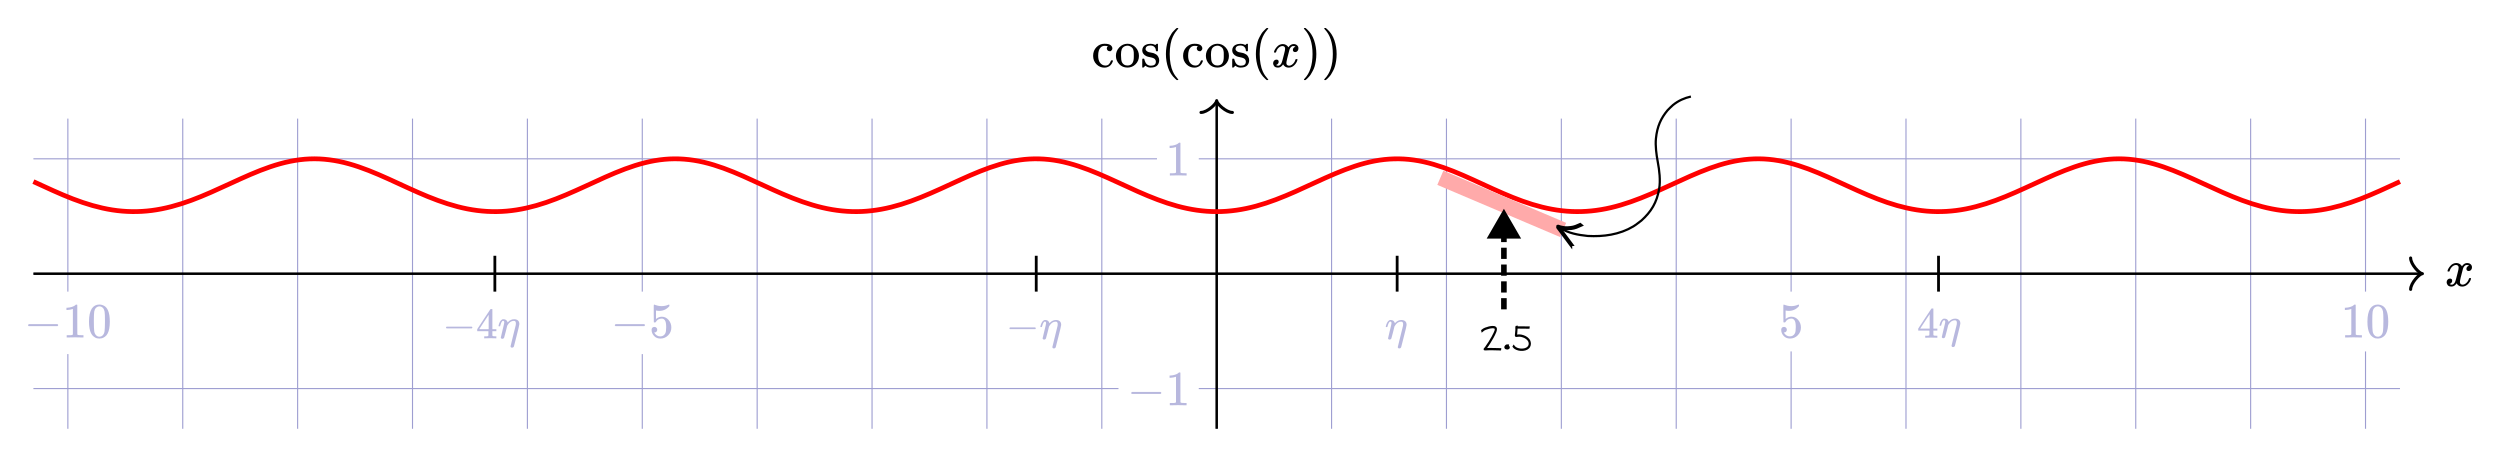
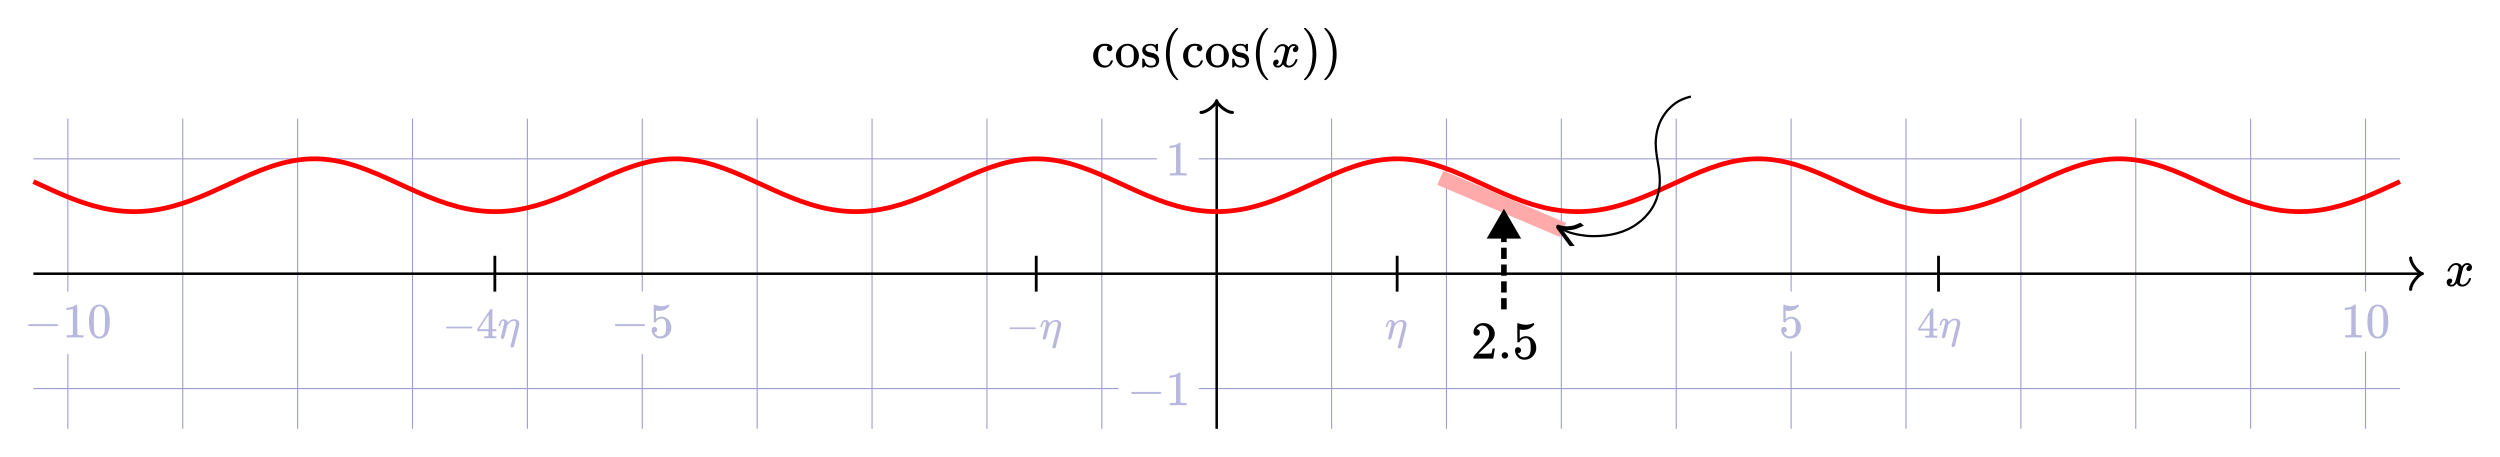
- <svg xmlns="http://www.w3.org/2000/svg" xmlns:xlink="http://www.w3.org/1999/xlink" id="svg64" width="892.213" height="163.027" preserveAspectRatio="none" version="1.1" viewBox="-11.919 -42.327 892.213 163.027">
+ <svg xmlns="http://www.w3.org/2000/svg" xmlns:xlink="http://www.w3.org/1999/xlink" id="svg64" width="892.213" height="163.027" preserveAspectRatio="none" viewBox="-11.919 -42.327 892.213 163.027">
  <style id="style1" type="text/css">.grid{stroke:#9e9ed1;stroke-width:.4}.axes{stroke:#000;stroke-width:.9}.axes-arrows{stroke-width:1.1;stroke:#000;fill:none;stroke-linecap:round;stroke-linejoin:round}.axes-labels{stroke:none;fill:#000}.graph{stroke:red;stroke-width:1.7;fill:none}</style>
  <defs id="defs1">
-     <path id="MJMATHI-78" stroke-width="1" d="M52 289q7 42 54 97t116 56q35 0 64-18t43-45q42 63 101 63 37 0 64-22t28-59q0-29-14-47t-27-22-23-4q-19 0-31 11t-12 29q0 46 50 63-11 13-40 13-13 0-19-2-38-16-56-66-60-221-60-258 0-28 16-40t35-12q37 0 73 33t49 81q3 10 6 11t16 2h4q15 0 15-8 0-1-2-11-16-57-62-101T333-11q-70 0-106 63-41-62-94-62h-6q-49 0-70 26T35 71q0 32 19 52t45 20q43 0 43-42 0-20-12-35t-23-20-13-5l-3-1q0-1 6-4t16-7 19-3q36 0 62 45 9 16 23 68t28 108 16 66q5 27 5 39 0 28-15 40t-34 12q-40 0-75-32t-49-82q-2-9-5-10t-16-2H58q-6 6-6 11Z" />
-     <path id="MJMAIN-73" stroke-width="1" d="M295 316q0 40-27 69t-78 29q-36 0-62-13-30-19-30-52-1-5 0-13t16-24 43-25q18-5 44-9t44-9 32-13q17-8 33-20t32-41 17-62q0-62-38-102T198-10h-8q-52 0-96 36l-8-7-9-9Q71 4 65-1L54-11H42q-3 0-9 6v137q0 21 2 25t10 5h9q12 0 16-4t5-12 7-27 19-42q35-51 97-51 97 0 97 78 0 29-18 47-20 24-83 36t-83 23q-36 17-57 46t-21 62q0 39 17 66t43 40 50 18 44 5h11q40 0 70-15l15-8 9 7q10 9 22 17h12q3 0 9-6V310l-6-6h-28q-6 6-6 12Z" />
-     <path id="MJMAIN-69" stroke-width="1" d="M69 609q0 28 18 44t44 16q23-2 40-17t17-43q0-30-17-45t-42-15q-25 0-42 15t-18 45ZM247 0q-15 3-104 3h-37Q80 3 56 1L34 0h-8v46h16q28 0 49 3 9 4 11 11t2 42v191q0 52-2 66t-14 19q-14 7-47 7H30v23q0 23 2 23l10 1q10 1 28 2t36 2 36 2 29 3 11 1h3V62q5-10 12-12t35-4h23V0h-8Z" />
-     <path id="MJMAIN-6E" stroke-width="1" d="M41 46h14q39 0 47 14v62q0 17 1 39t0 42v66q0 35-1 59v23q-3 19-14 25t-45 9H25v23q0 23 2 23l10 1q10 1 28 2t37 2q17 1 36 2t29 3 11 1h3v-40q0-38 1-38t5 5 12 15 19 18 29 19 38 16q20 5 51 5 114-4 127-113 1-7 1-139v-86q0-38 2-45t11-10q21-3 49-3h16V0h-8l-24 1q-23 1-50 1t-38 1Q319 3 310 0h-8v46h16q61 0 61 16 1 2 1 138-1 135-2 143-6 28-20 42t-24 17-26 2q-45 0-79-34-27-27-34-55t-8-83V108q0-30 1-40t3-13 9-6q21-3 49-3h16V0h-8l-23 1q-24 1-51 1t-38 1Q42 3 33 0h-8v46h16Z" />
-     <path id="MJMAIN-28" stroke-width="1" d="M94 250q0 69 10 131t23 107 37 88 38 67 42 52 33 34 25 21h17q14 0 14-9 0-3-17-21t-41-53-49-86-42-138-17-193 17-192 41-139 49-86 42-53 17-21q0-9-15-9h-16l-28 24q-94 85-137 212T94 250Z" />
-     <path id="MJMAIN-29" stroke-width="1" d="m60 749 4 1h22l28-24q94-85 137-212t43-264q0-68-10-131T261 12t-37-88-38-67-41-51-32-33-23-19l-4-4H63q-3 0-5 3t-3 9q1 1 11 13Q221-64 221 250T66 725q-10 12-11 13 0 8 5 11Z" />
+     <path id="MJMATHI-78" stroke-width="1" d="M52 289q7 42 54 97t116 56q35 0 64-18t43-45q42 63 101 63 37 0 64-22t28-59q0-29-14-47t-27-22-23-4q-19 0-31 11t-12 29q0 46 50 63-11 13-40 13-13 0-19-2-38-16-56-66-60-221-60-258 0-28 16-40t35-12q37 0 73 33t49 81q3 10 6 11t16 2h4q15 0 15-8 0-1-2-11-16-57-62-101T333-11q-70 0-106 63-41-62-94-62h-6q-49 0-70 26T35 71q0 32 19 52t45 20q43 0 43-42 0-20-12-35t-23-20-13-5l-3-1q0-1 6-4t16-7 19-3q36 0 62 45 9 16 23 68t28 108 16 66q5 27 5 39 0 28-15 40t-34 12q-40 0-75-32t-49-82q-2-9-5-10t-16-2H58q-6 6-6 11" />
+     <path id="MJMAIN-73" stroke-width="1" d="M295 316q0 40-27 69t-78 29q-36 0-62-13-30-19-30-52-1-5 0-13t16-24 43-25q18-5 44-9t44-9 32-13q17-8 33-20t32-41 17-62q0-62-38-102T198-10h-8q-52 0-96 36l-8-7-9-9Q71 4 65-1L54-11H42q-3 0-9 6v137q0 21 2 25t10 5h9q12 0 16-4t5-12 7-27 19-42q35-51 97-51 97 0 97 78 0 29-18 47-20 24-83 36t-83 23q-36 17-57 46t-21 62q0 39 17 66t43 40 50 18 44 5h11q40 0 70-15l15-8 9 7q10 9 22 17h12q3 0 9-6V310l-6-6h-28q-6 6-6 12" />
+     <path id="MJMAIN-69" stroke-width="1" d="M69 609q0 28 18 44t44 16q23-2 40-17t17-43q0-30-17-45t-42-15-42 15-18 45M247 0q-15 3-104 3h-37Q80 3 56 1L34 0h-8v46h16q28 0 49 3 9 4 11 11t2 42v191q0 52-2 66t-14 19q-14 7-47 7H30v23q0 23 2 23l10 1q10 1 28 2t36 2q17 1 36 2t29 3 11 1h3V62q5-10 12-12t35-4h23V0z" />
+     <path id="MJMAIN-6E" stroke-width="1" d="M41 46h14q39 0 47 14v62q0 17 1 39t0 42v66q0 35-1 59v23q-3 19-14 25t-45 9H25v23q0 23 2 23l10 1q10 1 28 2t37 2q17 1 36 2t29 3 11 1h3v-40q0-38 1-38t5 5 12 15 19 18 29 19 38 16 51 5q114-4 127-113 1-7 1-139v-86q0-38 2-45t11-10q21-3 49-3h16V0h-8l-24 1q-23 1-50 1t-38 1Q319 3 310 0h-8v46h16q61 0 61 16 1 2 1 138-1 135-2 143-6 28-20 42t-24 17-26 2q-45 0-79-34-27-27-34-55t-8-83V108q0-30 1-40t3-13 9-6q21-3 49-3h16V0h-8l-23 1q-24 1-51 1t-38 1Q42 3 33 0h-8v46z" />
+     <path id="MJMAIN-28" stroke-width="1" d="M94 250q0 69 10 131t23 107 37 88 38 67 42 52 33 34 25 21h17q14 0 14-9 0-3-17-21t-41-53-49-86-42-138-17-193 17-192 41-139 49-86 42-53 17-21q0-9-15-9h-16l-28 24q-94 85-137 212T94 250" />
+     <path id="MJMAIN-29" stroke-width="1" d="m60 749 4 1h22l28-24q94-85 137-212t43-264q0-68-10-131T261 12t-37-88-38-67-41-51-32-33-23-19l-4-4H63q-3 0-5 3t-3 9q1 1 11 13Q221-64 221 250T66 725q-10 12-11 13 0 8 5 11" />
    <path id="MJMAIN-2212" stroke-width="1" d="M84 237v13l14 20h581q15-8 15-20t-15-20H98q-14 7-14 20Z" />
-     <path id="MJMAIN-31" stroke-width="1" d="m213 578-13-5q-14-5-40-10t-58-7H83v46h19q47 2 87 15t56 24 28 22q2 3 12 3 9 0 17-6V361l1-300q7-7 12-9t24-4 62-2h26V0h-11q-21 3-159 3-136 0-157-3H88v46h64q16 0 25 1t16 3 8 2 6 5 6 4v517Z" />
-     <path id="MJMAIN-30" stroke-width="1" d="M96 585q56 81 153 81 48 0 96-26t78-92q37-83 37-228 0-155-43-237-20-42-55-67t-61-31-51-7q-26 0-52 6t-61 32-55 67q-43 82-43 237 0 174 57 265Zm225 12q-30 32-71 32-42 0-72-32-25-26-33-72t-8-192q0-158 8-208t36-79q28-30 69-30 40 0 68 30 29 30 36 84t8 203q0 145-8 191t-33 73Z" />
-     <path id="MJMAIN-35" stroke-width="1" d="M164 157q0-24-16-40t-39-16h-7q46-79 122-79 70 0 102 60 19 33 19 128 0 103-27 139-26 33-58 33h-6q-78 0-118-68-4-7-7-8t-15-2q-17 0-19 6-2 4-2 175v129q0 50 5 50 2 2 4 2 1 0 21-8t55-16 75-8q71 0 136 28 8 4 13 4 8 0 8-18v-13q-82-97-205-97-31 0-56 6l-10 2V374q19 14 30 22t36 16 51 8q81 0 137-65t56-154q0-92-64-157T229-22q-81 0-130 54T50 154q0 24 11 38t23 18 23 4q25 0 41-17t16-40Z" />
+     <path id="MJMAIN-31" stroke-width="1" d="m213 578-13-5q-14-5-40-10t-58-7H83v46h19q47 2 87 15t56 24 28 22q2 3 12 3 9 0 17-6V361l1-300q7-7 12-9t24-4 62-2h26V0h-11q-21 3-159 3-136 0-157-3H88v46h64q16 0 25 1t16 3 8 2 6 5 6 4z" />
+     <path id="MJMAIN-30" stroke-width="1" d="M96 585q56 81 153 81 48 0 96-26t78-92q37-83 37-228 0-155-43-237-20-42-55-67t-61-31-51-7q-26 0-52 6t-61 32-55 67q-43 82-43 237 0 174 57 265m225 12q-30 32-71 32-42 0-72-32-25-26-33-72t-8-192q0-158 8-208t36-79q28-30 69-30 40 0 68 30 29 30 36 84t8 203q0 145-8 191t-33 73" />
+     <path id="MJMAIN-35" stroke-width="1" d="M164 157q0-24-16-40t-39-16h-7q46-79 122-79 70 0 102 60 19 33 19 128 0 103-27 139-26 33-58 33h-6q-78 0-118-68-4-7-7-8t-15-2q-17 0-19 6-2 4-2 175v129q0 50 5 50 2 2 4 2 1 0 21-8t55-16 75-8q71 0 136 28 8 4 13 4 8 0 8-18v-13q-82-97-205-97-31 0-56 6l-10 2V374q19 14 30 22t36 16 51 8q81 0 137-65t56-154q0-92-64-157T229-22q-81 0-130 54T50 154q0 24 11 38t23 18 23 4q25 0 41-17t16-40" />
    <clipPath id="trbl_clip_0_844.6_110.7_0">
      <path id="path1" d="M0 0h844.6v110.7H0Z" />
    </clipPath>
    <clipPath id="trbl_clip_0_844.6_110.7_0-4">
      <path id="path1-4" d="M0 0h844.6v110.7H0Z" />
    </clipPath>
    <marker id="Triangle" markerHeight="1" markerWidth="1" orient="auto-start-reverse" preserveAspectRatio="xMidYMid" refX="0" refY="0" style="overflow:visible" viewBox="0 0 1 1">
      <path id="path135" d="m5.77 0-8.65 5V-5Z" style="fill:context-stroke;fill-rule:evenodd;stroke:context-stroke;stroke-width:1pt" transform="scale(.5)" />
    </marker>
  </defs>
  <g id="grid" style="display:inline">
    <path id="path2" d="M12.3 110.7V84.043m0-22.295V0" class="grid" />
    <path id="path3" d="M53.3 110.7V0" class="grid" />
    <path id="path4" d="M94.3 110.7V0" class="grid" />
    <path id="path5" d="M135.3 110.7V0" class="grid" />
    <path id="path6" d="M176.3 110.7V0" class="grid" />
    <path id="path7" d="M217.3 110.7V84.046m0-22.298V0" class="grid" />
    <path id="path8" d="M258.3 110.7V0" class="grid" />
    <path id="path9" d="M299.3 110.7V0" class="grid" />
    <path id="path10" d="M340.3 110.7V0" class="grid" />
    <path id="path11" d="M381.3 110.7V0" class="grid" />
    <path id="path12" d="M422.3 110.7V0" class="grid" />
    <path id="path13" d="M463.3 110.7V0" class="grid" />
    <path id="path14" d="M504.3 110.7V0" class="grid" />
    <path id="path15" d="M545.3 110.7V0" class="grid" />
    <path id="path16" d="M586.3 110.7V0" class="grid" />
    <path id="path17" d="M627.3 110.7V83.085m0-21.337V0" class="grid" />
    <path id="path18" d="M668.3 110.7V0" class="grid" />
    <path id="path19" d="M709.3 110.7V0" class="grid" />
    <path id="path20" d="M750.3 110.7V0" class="grid" />
    <path id="path21" d="M791.3 110.7V0" class="grid" />
    <path id="path22" d="M832.3 110.7V83.094m0-21.346V0" class="grid" />
    <path id="path23" d="M0 96.35h387.249m28.653 0H844.6" class="grid" />
    <path id="path24" d="M0 55.35h844.6" class="grid" />
    <path id="path25" d="M0 14.35h400.996m14.906 0H844.6" class="grid" />
  </g>
  <g id="axes">
    <path id="path26" d="M0 55.35h852.598" class="axes" />
    <path id="path27" d="M422.3 110.7V-6.398" class="axes" />
  </g>
  <g id="axes arrows">
    <path id="path28" d="M848.399 49.752c0 2.239 3.15 5.598 4.199 5.598-1.05 0-4.199 3.36-4.199 5.598" class="axes-arrows" />
    <path id="path29" d="M416.702-2.2c2.239 0 5.598-3.149 5.598-4.198 0 1.05 3.36 4.199 5.598 4.199" class="axes-arrows" />
  </g>
  <g id="axes labels">
    <g id="g29" class="axes-labels" transform="matrix(.01858 0 0 -.01858 860.596 59.75)">
      <use xlink:href="#MJMATHI-78" id="use29" x="0" y="0" />
    </g>
  </g>
-   <g id="notch labels" style="display:inline;stroke:none;fill:#b8b8de">
+   <g id="notch labels" style="stroke:none;fill:#b8b8de;display:inline">
    <g id="g55" transform="matrix(.01765 0 0 -.01765 -3.401 78.116)">
      <use xlink:href="#MJMAIN-2212" id="use52" x="0" y="0" />
      <g id="g54" transform="translate(778)">
        <use xlink:href="#MJMAIN-31" id="use53" />
        <use xlink:href="#MJMAIN-30" id="use54" x="500" y="0" />
      </g>
    </g>
    <g id="g56" transform="matrix(.01765 0 0 -.01765 206.013 78.118)">
      <use xlink:href="#MJMAIN-2212" id="use55" x="0" y="0" />
      <use xlink:href="#MJMAIN-35" id="use56" x="778" y="0" />
    </g>
    <g id="g57" transform="matrix(.01764 0 0 -.01764 404.834 150.438)">
      <use xlink:href="#MJMAIN-30" id="use57" x="0" y="0" />
    </g>
    <g id="g58" transform="matrix(.01764 0 0 -.01764 622.886 78.11)">
      <use xlink:href="#MJMAIN-35" id="use58" x="0" y="0" />
    </g>
    <g id="g60" transform="matrix(.01765 0 0 -.01765 823.467 78.117)">
      <use xlink:href="#MJMAIN-31" id="use59" />
      <use xlink:href="#MJMAIN-30" id="use60" x="500" y="0" />
    </g>
    <g id="g62" transform="matrix(.01765 0 0 -.01765 390.288 102.314)">
      <use xlink:href="#MJMAIN-2212" id="use61" x="0" y="0" />
      <use xlink:href="#MJMAIN-31" id="use62" x="778" y="0" />
    </g>
    <g id="g63" transform="matrix(.01764 0 0 -.01764 404.035 20.31)">
      <use xlink:href="#MJMAIN-31" id="use63" x="0" y="0" />
    </g>
  </g>
  <g id="layer14">
    <g id="g16-48" style="display:inline;fill:#b8b8de;fill-opacity:1" transform="matrix(.01542 0 0 -.01542 662.378 78.206)">
      <g id="g15-44" style="fill:#b8b8de;fill-opacity:1" transform="translate(639)">
        <g id="g13-02" style="fill:#b8b8de;fill-opacity:1">
-           <path id="use11-88" d="M462 0q-18 3-129 3-116 0-134-3h-9v46h58q7 0 17 2t14 5q4 3 7 8 1 2 1 54v50H28v46l151 231q153 232 155 233 2 2 21 2h18l6-6V211h92v-46h-92V66q0-7 6-12 8-7 57-8h29V0ZM293 211v334L74 212l109-1Z" style="fill:#b8b8de;fill-opacity:1" />
+           <path id="use11-88" d="M462 0q-18 3-129 3-116 0-134-3h-9v46h58q7 0 17 2t14 5 7 8q1 2 1 54v50H28v46l151 231q153 232 155 233 2 2 21 2h18l6-6V211h92v-46h-92V66q0-7 6-12 8-7 57-8h29V0ZM293 211v334L74 212l109-1Z" style="fill:#b8b8de;fill-opacity:1" />
        </g>
        <g id="g14-99" style="fill:#b8b8de;fill-opacity:1" transform="translate(500)">
-           <path id="use12-16" d="M21 287q1 3 2 8t5 22q4 17 10 31t15 33q9 19 20 30t26 22q15 11 33 9 24 0 43-7t30-18q11-11 16-22t8-19l2-7q0-2 1-2l11 11q61 64 139 64 54 0 87-27t34-79v-10q0-24-64-273-58-235-62-242-13-27-45-27-13 0-22 8t-11 22q0 9 59 243l62 250q3 15 3 38 0 59-44 59h-5q-86 0-145-101l-7-12-33-134Q156 26 151 16q-13-27-43-27-13 0-21 6T76 7q-3 6-2 10 0 13 40 172t40 177q0 39-26 39-21 0-36-28t-24-61q-9-33-11-36-2-2-16-2H27q-6 6-6 9z" style="fill:#b8b8de;fill-opacity:1" />
+           <path id="use12-16" d="M21 287q1 3 2 8t5 22 10 31 15 33 20 30 26 22 33 9q24 0 43-7t30-18 16-22 8-19l2-7q0-2 1-2l11 11q61 64 139 64 54 0 87-27t34-79v-10q0-24-64-273-58-235-62-242-13-27-45-27-13 0-22 8t-11 22q0 9 59 243l62 250q3 15 3 38 0 59-44 59h-5q-86 0-145-101l-7-12-33-134Q156 26 151 16q-13-27-43-27-13 0-21 6T76 7t-2 10q0 13 40 172t40 177q0 39-26 39-21 0-36-28t-24-61-11-36q-2-2-16-2H27q-6 6-6 9" style="fill:#b8b8de;fill-opacity:1" />
        </g>
      </g>
    </g>
    <g id="g59-79" style="display:inline;fill:#b8b8de;fill-opacity:1" transform="matrix(.01542 0 0 -.01542 142.108 78.415)">
      <g id="g58-2" style="fill:#b8b8de;fill-opacity:1" transform="translate(250)">
        <g id="g55-9" style="fill:#b8b8de;fill-opacity:1">
          <path id="use53-8" d="M84 237v13q0 13 14 20h581q15-8 15-20t-15-20H98q-14 7-14 20z" style="fill:#b8b8de;fill-opacity:1" />
        </g>
        <g id="g56-65" style="fill:#b8b8de;fill-opacity:1" transform="translate(778)">
-           <path id="use54-0" d="M462 0q-18 3-129 3-116 0-134-3h-9v46h58q7 0 17 2t14 5q4 3 7 8 1 2 1 54v50H28v46l151 231q153 232 155 233 2 2 21 2h18l6-6V211h92v-46h-92V66q0-7 6-12 8-7 57-8h29V0ZM293 211v334L74 212l109-1Z" style="fill:#b8b8de;fill-opacity:1" />
+           <path id="use54-0" d="M462 0q-18 3-129 3-116 0-134-3h-9v46h58q7 0 17 2t14 5 7 8q1 2 1 54v50H28v46l151 231q153 232 155 233 2 2 21 2h18l6-6V211h92v-46h-92V66q0-7 6-12 8-7 57-8h29V0ZM293 211v334L74 212l109-1Z" style="fill:#b8b8de;fill-opacity:1" />
        </g>
        <g id="g57-5" style="fill:#b8b8de;fill-opacity:1" transform="translate(1278)">
-           <path id="use55-50" d="M21 287q1 3 2 8t5 22q4 17 10 31t15 33q9 19 20 30t26 22q15 11 33 9 24 0 43-7t30-18q11-11 16-22t8-19l2-7q0-2 1-2l11 11q61 64 139 64 54 0 87-27t34-79v-10q0-24-64-273-58-235-62-242-13-27-45-27-13 0-22 8t-11 22q0 9 59 243l62 250q3 15 3 38 0 59-44 59h-5q-86 0-145-101l-7-12-33-134Q156 26 151 16q-13-27-43-27-13 0-21 6T76 7q-3 6-2 10 0 13 40 172t40 177q0 39-26 39-21 0-36-28t-24-61q-9-33-11-36-2-2-16-2H27q-6 6-6 9z" style="fill:#b8b8de;fill-opacity:1" />
+           <path id="use55-50" d="M21 287q1 3 2 8t5 22 10 31 15 33 20 30 26 22 33 9q24 0 43-7t30-18 16-22 8-19l2-7q0-2 1-2l11 11q61 64 139 64 54 0 87-27t34-79v-10q0-24-64-273-58-235-62-242-13-27-45-27-13 0-22 8t-11 22q0 9 59 243l62 250q3 15 3 38 0 59-44 59h-5q-86 0-145-101l-7-12-33-134Q156 26 151 16q-13-27-43-27-13 0-21 6T76 7t-2 10q0 13 40 172t40 177q0 39-26 39-21 0-36-28t-24-61-11-36q-2-2-16-2H27q-6 6-6 9" style="fill:#b8b8de;fill-opacity:1" />
        </g>
      </g>
    </g>
    <path id="path42" d="M164.689 48.952v12.796" style="display:inline;stroke:#000" />
    <path id="path50" d="M679.911 48.952v12.796" style="display:inline;stroke:#000" />
    <g id="g4-66" style="display:inline;fill:#b8b8de;fill-opacity:1" transform="matrix(.01542 0 0 -.01542 468.606 78.691)">
      <g id="g3-027" style="fill:#b8b8de;fill-opacity:1" transform="translate(889)">
        <g id="g2-29" style="fill:#b8b8de;fill-opacity:1">
-           <path id="use1-333" d="M21 287q1 3 2 8t5 22q4 17 10 31t15 33q9 19 20 30t26 22q15 11 33 9 24 0 43-7t30-18q11-11 16-22t8-19l2-7q0-2 1-2l11 11q61 64 139 64 54 0 87-27t34-79v-10q0-24-64-273-58-235-62-242-13-27-45-27-13 0-22 8t-11 22q0 9 59 243l62 250q3 15 3 38 0 59-44 59h-5q-86 0-145-101l-7-12-33-134Q156 26 151 16q-13-27-43-27-13 0-21 6T76 7q-3 6-2 10 0 13 40 172t40 177q0 39-26 39-21 0-36-28t-24-61q-9-33-11-36-2-2-16-2H27q-6 6-6 9z" style="fill:#b8b8de;fill-opacity:1" />
+           <path id="use1-333" d="M21 287q1 3 2 8t5 22 10 31 15 33 20 30 26 22 33 9q24 0 43-7t30-18 16-22 8-19l2-7q0-2 1-2l11 11q61 64 139 64 54 0 87-27t34-79v-10q0-24-64-273-58-235-62-242-13-27-45-27-13 0-22 8t-11 22q0 9 59 243l62 250q3 15 3 38 0 59-44 59h-5q-86 0-145-101l-7-12-33-134Q156 26 151 16q-13-27-43-27-13 0-21 6T76 7t-2 10q0 13 40 172t40 177q0 39-26 39-21 0-36-28t-24-61-11-36q-2-2-16-2H27q-6 6-6 9" style="fill:#b8b8de;fill-opacity:1" />
        </g>
      </g>
    </g>
    <g id="g44-22" style="display:inline;fill:#b8b8de;fill-opacity:1" transform="matrix(.01542 0 0 -.01542 339.331 78.691)">
      <g id="g43-9" style="fill:#b8b8de;fill-opacity:1" transform="translate(500)">
        <g id="g41-9" style="fill:#b8b8de;fill-opacity:1">
          <path id="use39-10" d="M84 237v13q0 13 14 20h581q15-8 15-20t-15-20H98q-14 7-14 20z" style="fill:#b8b8de;fill-opacity:1" />
        </g>
        <g id="g42-2" style="fill:#b8b8de;fill-opacity:1" transform="translate(778)">
-           <path id="use40-04" d="M21 287q1 3 2 8t5 22q4 17 10 31t15 33q9 19 20 30t26 22q15 11 33 9 24 0 43-7t30-18q11-11 16-22t8-19l2-7q0-2 1-2l11 11q61 64 139 64 54 0 87-27t34-79v-10q0-24-64-273-58-235-62-242-13-27-45-27-13 0-22 8t-11 22q0 9 59 243l62 250q3 15 3 38 0 59-44 59h-5q-86 0-145-101l-7-12-33-134Q156 26 151 16q-13-27-43-27-13 0-21 6T76 7q-3 6-2 10 0 13 40 172t40 177q0 39-26 39-21 0-36-28t-24-61q-9-33-11-36-2-2-16-2H27q-6 6-6 9z" style="fill:#b8b8de;fill-opacity:1" />
+           <path id="use40-04" d="M21 287q1 3 2 8t5 22 10 31 15 33 20 30 26 22 33 9q24 0 43-7t30-18 16-22 8-19l2-7q0-2 1-2l11 11q61 64 139 64 54 0 87-27t34-79v-10q0-24-64-273-58-235-62-242-13-27-45-27-13 0-22 8t-11 22q0 9 59 243l62 250q3 15 3 38 0 59-44 59h-5q-86 0-145-101l-7-12-33-134Q156 26 151 16q-13-27-43-27-13 0-21 6T76 7t-2 10q0 13 40 172t40 177q0 39-26 39-21 0-36-28t-24-61-11-36q-2-2-16-2H27q-6 6-6 9" style="fill:#b8b8de;fill-opacity:1" />
        </g>
      </g>
    </g>
    <path id="path45" d="M357.897 48.952v12.796" style="display:inline;stroke:#000" />
    <path id="path47" d="M486.703 48.952v12.796" style="display:inline;stroke:#000" />
-     <path id="path103" d="M504.3 125.911h41" style="fill:#b8b8de;fill-opacity:1;stroke:#000;stroke-width:1.6;stroke-miterlimit:2;stroke-dasharray:none" />
  </g>
  <g id="layer15" style="display:inline">
    <g id="g64-5" clip-path="none">
-       <path id="path63-0" d="M0 22.484c4.692 2.154 9.384 4.367 14.077 6.174 4.692 1.806 9.384 3.2 14.076 3.932 4.693.731 9.385.8 14.077.197 4.692-.604 9.384-1.882 14.077-3.608 4.692-1.726 9.384-3.895 14.076-6.057 4.693-2.163 9.385-4.302 14.077-5.9 4.692-1.598 9.384-2.635 14.077-2.835 4.692-.2 9.384.44 14.076 1.748 4.693 1.308 9.385 3.265 14.077 5.385 4.692 2.12 9.384 4.383 14.077 6.298 4.692 1.915 9.384 3.477 14.076 4.399 4.693.921 9.385 1.203 14.077.797 4.692-.405 9.384-1.498 14.077-3.087 4.692-1.59 9.384-3.674 14.076-5.83 4.693-2.158 9.385-4.373 14.077-6.12 4.692-1.748 9.384-3.006 14.077-3.445 4.692-.44 9.384-.052 14.076 1.057 4.693 1.11 9.385 2.925 14.077 4.988 4.692 2.062 9.384 4.35 14.077 6.356 4.692 2.007 9.384 3.723 14.076 4.827 4.693 1.104 9.385 1.595 14.077 1.392 4.692-.204 9.384-1.102 14.077-2.542 4.692-1.44 9.384-3.419 14.076-5.547 4.693-2.128 9.385-4.393 14.077-6.269 4.692-1.875 9.384-3.34 14.077-4.012 4.692-.672 9.384-.542 14.076.354 4.693.897 9.385 2.548 14.077 4.528 4.692 1.98 9.384 4.27 14.077 6.348 4.692 2.078 9.384 3.934 14.076 5.21 4.693 1.278 9.385 1.976 14.077 1.976s9.384-.698 14.077-1.975c4.692-1.277 9.384-3.133 14.076-5.211 4.693-2.078 9.385-4.367 14.077-6.348 4.692-1.98 9.384-3.63 14.077-4.528 4.692-.896 9.384-1.026 14.076-.354 4.693.673 9.385 2.137 14.077 4.012 4.692 1.876 9.384 4.14 14.077 6.269 4.692 2.128 9.384 4.108 14.076 5.547 4.693 1.44 9.385 2.338 14.077 2.542 4.692.203 9.384-.288 14.077-1.392 4.692-1.104 9.384-2.82 14.076-4.827 4.693-2.006 9.385-4.294 14.077-6.356 4.692-2.063 9.384-3.878 14.077-4.988 4.692-1.11 9.384-1.497 14.076-1.057 4.693.439 9.385 1.697 14.077 3.445 4.692 1.747 9.384 3.962 14.077 6.12 4.692 2.156 9.384 4.24 14.076 5.83 4.693 1.59 9.385 2.682 14.077 3.087 4.692.406 9.384.124 14.077-.797 4.692-.922 9.384-2.484 14.076-4.399 4.693-1.915 9.385-4.178 14.077-6.298s9.384-4.077 14.077-5.385c4.692-1.308 9.384-1.948 14.076-1.748 4.693.2 9.385 1.237 14.077 2.835 4.692 1.598 9.384 3.737 14.077 5.9 4.692 2.162 9.384 4.331 14.076 6.057 4.693 1.726 9.385 3.004 14.077 3.608 4.692.604 9.384.534 14.077-.197 4.692-.732 9.384-2.126 14.076-3.932 4.693-1.807 9.385-4.02 14.077-6.174" class="graph" style="fill:none;stroke:red;stroke-width:1.7" />
+       <path id="path63-0" d="M0 22.484c4.692 2.154 9.384 4.367 14.077 6.174 4.692 1.806 9.384 3.2 14.076 3.932s9.385.8 14.077.197c4.692-.604 9.384-1.882 14.077-3.608s9.384-3.895 14.076-6.057 9.385-4.302 14.077-5.9 9.384-2.635 14.077-2.835 9.384.44 14.076 1.748 9.385 3.265 14.077 5.385 9.384 4.383 14.077 6.298 9.384 3.477 14.076 4.399c4.693.921 9.385 1.203 14.077.797 4.692-.405 9.384-1.498 14.077-3.087s9.384-3.674 14.076-5.83c4.693-2.158 9.385-4.373 14.077-6.12 4.692-1.748 9.384-3.006 14.077-3.445s9.384-.052 14.076 1.057c4.693 1.11 9.385 2.925 14.077 4.988 4.692 2.062 9.384 4.35 14.077 6.356s9.384 3.723 14.076 4.827 9.385 1.595 14.077 1.392 9.384-1.102 14.077-2.542 9.384-3.419 14.076-5.547 9.385-4.393 14.077-6.269c4.692-1.875 9.384-3.34 14.077-4.012s9.384-.542 14.076.354c4.693.897 9.385 2.548 14.077 4.528s9.384 4.27 14.077 6.348 9.384 3.934 14.076 5.21c4.693 1.278 9.385 1.976 14.077 1.976s9.384-.698 14.077-1.975 9.384-3.133 14.076-5.211 9.385-4.367 14.077-6.348 9.384-3.63 14.077-4.528c4.692-.896 9.384-1.026 14.076-.354 4.693.673 9.385 2.137 14.077 4.012 4.692 1.876 9.384 4.14 14.077 6.269 4.692 2.128 9.384 4.108 14.076 5.547s9.385 2.338 14.077 2.542 9.384-.288 14.077-1.392 9.384-2.82 14.076-4.827c4.693-2.006 9.385-4.294 14.077-6.356s9.384-3.878 14.077-4.988 9.384-1.497 14.076-1.057c4.693.439 9.385 1.697 14.077 3.445s9.384 3.962 14.077 6.12c4.692 2.156 9.384 4.24 14.076 5.83s9.385 2.682 14.077 3.087 9.384.124 14.077-.797c4.692-.922 9.384-2.484 14.076-4.399s9.385-4.178 14.077-6.298 9.384-4.077 14.077-5.385 9.384-1.948 14.076-1.748 9.385 1.237 14.077 2.835 9.384 3.737 14.077 5.9c4.692 2.162 9.384 4.331 14.076 6.057s9.385 3.004 14.077 3.608 9.384.534 14.077-.197 9.384-2.126 14.076-3.932 9.385-4.02 14.077-6.174" class="graph" style="fill:none;stroke:red;stroke-width:1.7" />
    </g>
    <g id="g40-9" class="axes-labels" style="fill:#000;stroke:none" transform="matrix(.01857 0 0 -.01857 377.567 -18.395)">
-       <path id="use30-8" stroke-width="1" d="M370 305h-21q-21 0-36 15t-16 38q0 23 15 38 5 5 5 6t-10 2q-26 4-49 4-49 0-80-32-47-47-47-157 0-82 31-129 41-61 110-61 41 0 66 26t36 62q2 8 5 10t16 2h14q6-6 6-9 0-4-4-16t-16-33q-12-21-29-38T318 2q-31-14-69-13-86 0-150 64T34 214q0 104 65 169t151 65q86 0 120-27t34-64q0-23-17-37z" />
-       <path id="use31-7" stroke-width="1" d="M472 214q0 95 65 164t157 70q90 0 155-68t66-165q0-95-64-160T694-10q-97 0-159 67t-63 157zM694 30q122 0 122 163v57q0 22-1 38t-7 38q-6 22-16 36t-31 28q-21 14-49 20-5 1-16 1-30 0-57-12-43-22-56-61t-13-92v-20q0-96 19-135 32-61 105-61z" />
+       <path id="use30-8" stroke-width="1" d="M370 305h-21q-21 0-36 15t-16 38q0 23 15 38 5 5 5 6t-10 2q-26 4-49 4-49 0-80-32-47-47-47-157 0-82 31-129 41-61 110-61 41 0 66 26t36 62q2 8 5 10t16 2h14q6-6 6-9 0-4-4-16t-16-33-29-38-48-31-69-13q-86 0-150 64T34 214q0 104 65 169t151 65 120-27 34-64q0-23-17-37z" />
+       <path id="use31-7" stroke-width="1" d="M472 214q0 95 65 164t157 70q90 0 155-68t66-165q0-95-64-160T694-10q-97 0-159 67t-63 157M694 30q122 0 122 163v57q0 22-1 38t-7 38-16 36-31 28-49 20q-5 1-16 1-30 0-57-12-43-22-56-61t-13-92v-20q0-96 19-135 32-61 105-61" />
      <use xlink:href="#MJMAIN-73" id="use32-1" x="945" y="0" />
      <use xlink:href="#MJMAIN-28" id="use33-2" x="1339" y="0" />
      <g id="g36-8" transform="translate(1729)">
-         <path id="use34-8" stroke-width="1" d="M370 305h-21q-21 0-36 15t-16 38q0 23 15 38 5 5 5 6t-10 2q-26 4-49 4-49 0-80-32-47-47-47-157 0-82 31-129 41-61 110-61 41 0 66 26t36 62q2 8 5 10t16 2h14q6-6 6-9 0-4-4-16t-16-33q-12-21-29-38T318 2q-31-14-69-13-86 0-150 64T34 214q0 104 65 169t151 65q86 0 120-27t34-64q0-23-17-37z" />
-         <path id="use35-1" stroke-width="1" d="M472 214q0 95 65 164t157 70q90 0 155-68t66-165q0-95-64-160T694-10q-97 0-159 67t-63 157zM694 30q122 0 122 163v57q0 22-1 38t-7 38q-6 22-16 36t-31 28q-21 14-49 20-5 1-16 1-30 0-57-12-43-22-56-61t-13-92v-20q0-96 19-135 32-61 105-61z" />
+         <path id="use34-8" stroke-width="1" d="M370 305h-21q-21 0-36 15t-16 38q0 23 15 38 5 5 5 6t-10 2q-26 4-49 4-49 0-80-32-47-47-47-157 0-82 31-129 41-61 110-61 41 0 66 26t36 62q2 8 5 10t16 2h14q6-6 6-9 0-4-4-16t-16-33-29-38-48-31-69-13q-86 0-150 64T34 214q0 104 65 169t151 65 120-27 34-64q0-23-17-37z" />
+         <path id="use35-1" stroke-width="1" d="M472 214q0 95 65 164t157 70q90 0 155-68t66-165q0-95-64-160T694-10q-97 0-159 67t-63 157M694 30q122 0 122 163v57q0 22-1 38t-7 38-16 36-31 28-49 20q-5 1-16 1-30 0-57-12-43-22-56-61t-13-92v-20q0-96 19-135 32-61 105-61" />
        <use xlink:href="#MJMAIN-73" id="use36-2" x="945" y="0" />
      </g>
      <use xlink:href="#MJMAIN-28" id="use37-7" x="3068" y="0" />
      <use xlink:href="#MJMATHI-78" id="use38-4" x="3458" y="0" />
      <use xlink:href="#MJMAIN-29" id="use39-4" x="4030" y="0" />
      <use xlink:href="#MJMAIN-29" id="use40-2" x="4420" y="0" />
    </g>
    <path id="path104" d="m502.113 21.127 43.826 18.62" style="fill:#b8b8de;fill-opacity:1;stroke:#faa;stroke-width:5.5;stroke-miterlimit:2;stroke-dasharray:none" />
    <path id="path105" d="M524.8 68.077V39.288" style="fill:#b8b8de;fill-opacity:1;stroke:#000;stroke-width:2;stroke-miterlimit:2;stroke-dasharray:4,2;stroke-dashoffset:0;marker-end:url(#Triangle)" />
-     <path id="path5436-2" d="M548.583 44.892a567.548 567.548 0 0 1-3.572-4.802c-.073-.111-1.142-1.456-1.077-1.527.048-.051.126-.06.188-.09 1.095.355 2.188.596 3.35.56.408-.012.813-.067 1.219-.101 1.187-.123 2.259-.58 3.329-1.07l.223.185c-1.078.5-2.16.969-3.358 1.1-1.673.151-3.003.171-4.584-.442-.024-.038-.044-.081-.074-.116-.014-.015.011.04.022.057.036.062.074.123.116.182.302.423.642.818.937 1.247 1.18 1.611 2.38 3.206 3.574 4.806l-.293.01z" style="fill:#000;fill-opacity:1;stroke:#000;stroke-width:1.2;stroke-linecap:butt;stroke-linejoin:miter;stroke-miterlimit:4;stroke-dasharray:none;stroke-dashoffset:0;stroke-opacity:1" />
-     <g id="g5424-3" style="stroke:#000;stroke-width:.525;stroke-miterlimit:4;stroke-dasharray:none;stroke-opacity:1" transform="matrix(1.33333 0 0 1.33333 791.35 104.851)">
-       <path id="path5426-9" d="M-205.728-21.922c.507-.453 1.177-.648 1.82-.822.443-.088 1.26-.274 1.666.02.06.043.096.109.144.163.02.077.057.153.063.233.018.243-.083.531-.16.746-.191.525-.474 1.018-.734 1.51-.533.919-1.062 1.844-1.702 2.695-.115.166-.262.306-.392.458-.013.016-.026.07-.037.052-.045-.076.083-.075.097-.077.77-.059 1.543-.044 2.314-.036.583.01 1.166.024 1.748.042l-.013.097c-.583-.02-1.165-.033-1.748-.042-.77-.01-1.543-.023-2.311.037-.037 0-.084.023-.11-.001-.026-.028-.012-.077-.005-.113.017-.075.454-.445.43-.51.636-.85 1.166-1.773 1.696-2.69.189-.36.372-.695.54-1.064.131-.288.331-.695.323-1.027 0-.076-.03-.149-.046-.223-.043-.051-.074-.114-.127-.155-.375-.283-1.226-.105-1.638-.017-.636.173-1.301.366-1.797.82l-.022-.095z" style="opacity:1;fill:#000;fill-opacity:1;stroke:#000;stroke-width:.525;stroke-linecap:butt;stroke-linejoin:miter;stroke-miterlimit:4;stroke-dasharray:none;stroke-dashoffset:0;stroke-opacity:1" />
-       <path id="path5428-0" d="M-198.856-17.859c-.217-.026-.454.063-.571.256-.024.038-.034.083-.05.125.06.292.384.303.626.27.084-.028.24-.074.21-.2-.002-.01-.024-.003-.032-.012-.18-.195.09.03-.153-.157a.568.568 0 0 0-.375-.056l.005-.099a.646.646 0 0 1 .409.064c.035.027.075.048.106.08.215.208.056.418-.177.478-.053.007-.107.02-.16.02-.166-.002-.494-.061-.52-.277-.009-.067.018-.135.025-.202.142-.291.35-.417.678-.385l-.021.095z" style="opacity:1;fill:#000;fill-opacity:1;stroke:#000;stroke-width:.525;stroke-linecap:butt;stroke-linejoin:miter;stroke-miterlimit:4;stroke-dasharray:none;stroke-dashoffset:0;stroke-opacity:1" />
+     <path id="path5436-2" d="M548.583 44.892a568 568 0 0 1-3.572-4.802c-.073-.111-1.142-1.456-1.077-1.527.048-.051.126-.06.188-.09 1.095.355 2.188.596 3.35.56.408-.012.813-.067 1.219-.101 1.187-.123 2.259-.58 3.329-1.07l.223.185c-1.078.5-2.16.969-3.358 1.1-1.673.151-3.003.171-4.584-.442-.024-.038-.044-.081-.074-.116-.014-.015.011.04.022.057q.053.093.116.182c.302.423.642.818.937 1.247 1.18 1.611 2.38 3.206 3.574 4.806z" style="fill:#000;fill-opacity:1;stroke:#000;stroke-width:1.2;stroke-linecap:butt;stroke-linejoin:miter;stroke-miterlimit:4;stroke-dasharray:none;stroke-dashoffset:0;stroke-opacity:1" />
+     <g id="g5424-3" style="stroke:#000;stroke-width:.525;stroke-miterlimit:4;stroke-dasharray:none;stroke-opacity:1" transform="translate(791.35 229.781)scale(1.33333)">
+       <path id="path5426-9" d="M-205.728-21.922c.507-.453 1.177-.648 1.82-.822.443-.088 1.26-.274 1.666.02.06.043.096.109.144.163.02.077.057.153.063.233.018.243-.083.531-.16.746-.191.525-.474 1.018-.734 1.51-.533.919-1.062 1.844-1.702 2.695-.115.166-.262.306-.392.458-.013.016-.026.07-.037.052-.045-.076.083-.075.097-.077.77-.059 1.543-.044 2.314-.036q.875.015 1.748.042l-.013.097q-.874-.03-1.748-.042c-.77-.01-1.543-.023-2.311.037-.037 0-.084.023-.11-.001-.026-.028-.012-.077-.005-.113.017-.075.454-.445.43-.51.636-.85 1.166-1.773 1.696-2.69.189-.36.372-.695.54-1.064.131-.288.331-.695.323-1.027 0-.076-.03-.149-.046-.223-.043-.051-.074-.114-.127-.155-.375-.283-1.226-.105-1.638-.017-.636.173-1.301.366-1.797.82l-.022-.095z" style="opacity:1;fill:#000;fill-opacity:1;stroke:#000;stroke-width:.525;stroke-linecap:butt;stroke-linejoin:miter;stroke-miterlimit:4;stroke-dasharray:none;stroke-dashoffset:0;stroke-opacity:1" />
+       <path id="path5428-0" d="M-198.856-17.859c-.217-.026-.454.063-.571.256-.024.038-.034.083-.05.125.06.292.384.303.626.27.084-.028.24-.074.21-.2-.002-.01-.024-.003-.032-.012-.18-.195.09.03-.153-.157a.57.57 0 0 0-.375-.056l.005-.099a.65.65 0 0 1 .409.064c.035.027.075.048.106.08.215.208.056.418-.177.478-.053.007-.107.02-.16.02-.166-.002-.494-.061-.52-.277-.009-.067.018-.135.025-.202.142-.291.35-.417.678-.385z" style="opacity:1;fill:#000;fill-opacity:1;stroke:#000;stroke-width:.525;stroke-linecap:butt;stroke-linejoin:miter;stroke-miterlimit:4;stroke-dasharray:none;stroke-dashoffset:0;stroke-opacity:1" />
      <g id="g5430-5" style="stroke:#000;stroke-width:.525;stroke-miterlimit:4;stroke-dasharray:none;stroke-opacity:1">
-         <path id="path5432-2" d="M-196.45-22.78c.625.02 1.25.008 1.876.012.43.003.86.008 1.289.015l-.012.097c-.43-.007-.86-.014-1.289-.017-.626-.004-1.252.008-1.877-.012l.014-.098z" style="opacity:1;fill:#000;fill-opacity:1;stroke:#000;stroke-width:.525;stroke-linecap:butt;stroke-linejoin:miter;stroke-miterlimit:4;stroke-dasharray:none;stroke-dashoffset:0;stroke-opacity:1" />
-         <path id="path5434-2" d="M-196.473-22.925c-.009.513-.055.967-.103 1.478l-.063.683c-.003.04-.023.144.001.193.01.014.026.018.039.027.23-.005.45-.07.68-.074.3-.005.394.02.7.064.697.158 1.386.462 1.855 1.019.087.102.152.22.228.33.238.516.275 1.074-.012 1.586-.176.314-.34.384-.626.592-.157.063-.307.143-.47.189a3.52 3.52 0 0 1-2.224-.13c-.141-.059-.27-.144-.404-.216-.35-.286-.203-.136-.451-.437l.047-.086c.237.297.097.149.435.431.133.071.258.156.397.213.674.278 1.495.33 2.196.128.16-.046.307-.126.46-.188.118-.088.249-.162.355-.264.378-.367.504-.865.38-1.371-.03-.126-.088-.243-.133-.364-.073-.109-.137-.225-.22-.326-.461-.554-1.142-.854-1.831-1.01-.302-.043-.395-.07-.69-.063-.204.005-.396.061-.597.072-.038.001-.075-.002-.112-.004-.022-.015-.05-.022-.066-.044-.036-.053-.013-.149-.009-.2l.063-.685c.048-.51.098-1.019.105-1.531z" style="opacity:1;fill:#000;fill-opacity:1;stroke:#000;stroke-width:.525;stroke-linecap:butt;stroke-linejoin:miter;stroke-miterlimit:4;stroke-dasharray:none;stroke-dashoffset:0;stroke-opacity:1" />
+         <path id="path5432-2" d="M-196.45-22.78c.625.02 1.25.008 1.876.012q.645.005 1.289.015l-.012.097q-.645-.012-1.289-.017c-.626-.004-1.252.008-1.877-.012l.014-.098z" style="opacity:1;fill:#000;fill-opacity:1;stroke:#000;stroke-width:.525;stroke-linecap:butt;stroke-linejoin:miter;stroke-miterlimit:4;stroke-dasharray:none;stroke-dashoffset:0;stroke-opacity:1" />
+         <path id="path5434-2" d="M-196.473-22.925c-.009.513-.055.967-.103 1.478l-.063.683c-.003.04-.023.144.001.193.01.014.026.018.039.027.23-.005.45-.07.68-.074.3-.005.394.02.7.064.697.158 1.386.462 1.855 1.019.087.102.152.22.228.33.238.516.275 1.074-.012 1.586-.176.314-.34.384-.626.592-.157.063-.307.143-.47.189a3.52 3.52 0 0 1-2.224-.13c-.141-.059-.27-.144-.404-.216-.35-.286-.203-.136-.451-.437l.047-.086c.237.297.097.149.435.431.133.071.258.156.397.213.674.278 1.495.33 2.196.128.16-.046.307-.126.46-.188.118-.088.249-.162.355-.264.378-.367.504-.865.38-1.371-.03-.126-.088-.243-.133-.364-.073-.109-.137-.225-.22-.326-.461-.554-1.142-.854-1.831-1.01-.302-.043-.395-.07-.69-.063-.204.005-.396.061-.597.072q-.057 0-.112-.004c-.022-.015-.05-.022-.066-.044-.036-.053-.013-.149-.009-.2l.063-.685c.048-.51.098-1.019.105-1.531z" style="opacity:1;fill:#000;fill-opacity:1;stroke:#000;stroke-width:.525;stroke-linecap:butt;stroke-linejoin:miter;stroke-miterlimit:4;stroke-dasharray:none;stroke-dashoffset:0;stroke-opacity:1" />
      </g>
    </g>
    <path id="path107" d="M591.54-7.866c-2.236.49-4.409 1.425-6.38 3.01-.693.555-1.312 1.27-1.968 1.906-2.34 2.826-3.688 5.71-4.13 10.048-.264 2.58.168 5.8.65 8.333.588 3.093 1.002 6.65.506 9.602-.832 4.962-2.881 8.21-6.34 11.343-.96.698-1.874 1.49-2.884 2.095-4.982 2.988-10.729 3.712-16.282 3.413-3.497-.375-6.828-.945-9.942-2.897" style="fill:none;fill-opacity:1;stroke:#000;stroke-width:.8;stroke-linecap:butt;stroke-linejoin:miter;stroke-miterlimit:4;stroke-dasharray:none;stroke-dashoffset:0;stroke-opacity:1" />
    <path id="path1602-5" d="M596.249-69.15c.493.471 1.037.765 1.714.832.693.024 1.576.013 1.99-.698 0-.067.022-.14.01-.208-.109-.594-.957-1.01-1.324-1.384-.654-.502-1.548-1.145-1.944-1.904-.062-.123-.097-.257-.143-.386-.011-.129-.034-.263-.018-.398.075-.753.74-1.133 1.365-1.268.745-.048 1.278.05 1.817.643" style="display:inline;fill:none;stroke:#000;stroke-width:.9;stroke-miterlimit:2;stroke-dasharray:none" />
    <path id="path61625" d="M601.522-68.132c-.102-.64-.177-1.28-.197-1.926-.049-1.502-.008-3.242-.092-4.873-.091-1.727-.008-1.86 0-3.573 0-1.284.036-2.027 0-3.31 0-.172.02-1.953.008-2.124" style="display:inline;fill:none;stroke:#000;stroke-width:1;stroke-linecap:butt;stroke-linejoin:round;stroke-miterlimit:2;stroke-dasharray:none" />
    <path id="path57858-2" d="M607.94-74.707c1.306-.083 2.67.399 3.52 1.428.67.774 1.203 1.866.86 2.904-.352 1.156-1.475 1.83-2.56 2.162-1.53.437-3.236.591-4.74-.03-.892-.356-1.69-1.1-1.864-2.084-.235-1.04.211-2.32.954-3.104.46-.487 1.24-.864 2.043-.982.359-.043.735.03 1.038.232" style="display:inline;fill:none;stroke:#000;stroke-width:1;stroke-opacity:1" />
-     <path id="path1502-9" d="M615.607-69.176c.868.408 1.76.76 2.71.865.31.015.62.058.93.032 1.223-.082 2.658-.522 3.534-1.51.181-.204.302-.465.453-.702.068-.253.174-.498.204-.759.121-1.2-.559-2.392-1.412-3.11-.227-.188-.499-.327-.748-.49-.695-.228-.868-.375-1.609-.253-1.472.253-2.378 1.698-3.171 2.898-.257.473-.536.939-.77 1.429a20.88 20.88 0 0 0-2.002 8.701c.039 1.192.015 1.184.122 2.261.023.196.044.678.18.898.069.106.175-1.077.046-.375.013-2.147.03-4.294.068-6.44.06-2.776.166-5.543.188-8.319" style="display:inline;fill:none;stroke:#000;stroke-width:1;stroke-miterlimit:2;stroke-dasharray:none" />
-     <path id="path86076" d="M625.817-70.693c1.073-.11 2.16-.526 2.99-1.225.211-.179.407-.38.572-.602.16-.213.294-.448.39-.695.258-.662.235-1.753-.62-1.983a1.257 1.257 0 0 0-.548 0 2.61 2.61 0 0 0-.638.208c-1.097.503-2.12 1.391-2.75 2.415-.165.268-.314.55-.417.846-.097.279-.17.572-.178.867-.027.885.471 1.683 1.24 2.124.662.38 1.386.469 2.318.427 1.251-.055 2.12-.487 3.163-1.164.352-.228.79-.597 1.022-.97" style="display:inline;fill:none;stroke:#000;stroke-width:1;stroke-linecap:butt;stroke-linejoin:round;stroke-miterlimit:2;stroke-dasharray:none;stroke-opacity:1" />
-     <path id="path21977" d="M643.444-73.31a3.926 3.926 0 0 1-.773.744c-.429.307-.673.399-1.053-.034-.364-.414-.555-.97-1.014-1.301a1.818 1.818 0 0 0-.304-.16c-.515-.2-1.069-.063-1.539.142-.718.312-1.355.805-1.962 1.298" style="display:inline;fill:none;fill-opacity:1;stroke:#000;stroke-width:1;stroke-dasharray:none;stroke-opacity:1" />
+     <path id="path1502-9" d="M615.607-69.176c.868.408 1.76.76 2.71.865.31.015.62.058.93.032 1.223-.082 2.658-.522 3.534-1.51.181-.204.302-.465.453-.702.068-.253.174-.498.204-.759.121-1.2-.559-2.392-1.412-3.11-.227-.188-.499-.327-.748-.49-.695-.228-.868-.375-1.609-.253-1.472.253-2.378 1.698-3.171 2.898-.257.473-.536.939-.77 1.429a20.9 20.9 0 0 0-2.002 8.701c.039 1.192.015 1.184.122 2.261.023.196.044.678.18.898.069.106.175-1.077.046-.375.013-2.147.03-4.294.068-6.44.06-2.776.166-5.543.188-8.319" style="display:inline;fill:none;stroke:#000;stroke-width:1;stroke-miterlimit:2;stroke-dasharray:none" />
+     <path id="path86076" d="M625.817-70.693c1.073-.11 2.16-.526 2.99-1.225.211-.179.407-.38.572-.602.16-.213.294-.448.39-.695.258-.662.235-1.753-.62-1.983a1.26 1.26 0 0 0-.548 0 2.6 2.6 0 0 0-.638.208c-1.097.503-2.12 1.391-2.75 2.415-.165.268-.314.55-.417.846-.097.279-.17.572-.178.867-.027.885.471 1.683 1.24 2.124.662.38 1.386.469 2.318.427 1.251-.055 2.12-.487 3.163-1.164.352-.228.79-.597 1.022-.97" style="display:inline;fill:none;stroke:#000;stroke-width:1;stroke-linecap:butt;stroke-linejoin:round;stroke-miterlimit:2;stroke-dasharray:none;stroke-opacity:1" />
+     <path id="path21977" d="M643.444-73.31a4 4 0 0 1-.773.744c-.429.307-.673.399-1.053-.034-.364-.414-.555-.97-1.014-1.301a2 2 0 0 0-.304-.16c-.515-.2-1.069-.063-1.539.142-.718.312-1.355.805-1.962 1.298" style="display:inline;fill:none;fill-opacity:1;stroke:#000;stroke-width:1;stroke-dasharray:none;stroke-opacity:1" />
    <path id="path21981" d="m643.1-71.149-.121.113c-.427.34-.842.706-1.342.94-.375.112-.566.015-.87-.221-.342-.277-.658-.59-1.031-.826-.473-.247-.776-.2-1.274-.024-.52.204-1 .481-1.412.86" style="display:inline;fill:none;fill-opacity:1;stroke:#000;stroke-width:1;stroke-dasharray:none;stroke-opacity:1" />
-     <path id="path12318" d="M658.745-80.57c.362-.318.636-.425.94-.534 1.688-.606 3.754-.486 5.318.429.39.228.767.525 1.085.857.303.317.606.719.832 1.143.968 1.827.723 4.18-.181 5.966a7.003 7.003 0 0 1-.796 1.215 6.038 6.038 0 0 1-1.013.965c-1.406 1.077-3.362 1.673-5.1 1.179-.396-.113-.794-.25-1.157-.465a4.501 4.501 0 0 1-.977-.786c-1.24-1.312-1.75-3.218-1.375-4.93.095-.432.252-.801.434-1.179.182-.376.394-.718.652-1.036 1.189-1.468 2.825-2.462 4.883-2.536" style="display:inline;fill:none;stroke:#000;stroke-width:1;stroke-dasharray:none;stroke-opacity:1" />
+     <path id="path12318" d="M658.746-80.57c.36-.318.635-.425.94-.534 1.687-.606 3.753-.486 5.317.429.39.228.767.525 1.085.857.303.317.606.719.832 1.143.968 1.827.723 4.18-.181 5.966a7 7 0 0 1-.796 1.215 6 6 0 0 1-1.013.965c-1.406 1.077-3.362 1.673-5.1 1.179-.396-.113-.794-.25-1.157-.465a4.5 4.5 0 0 1-.977-.786c-1.24-1.312-1.75-3.218-1.375-4.93.095-.432.252-.801.434-1.179.182-.376.394-.718.652-1.036 1.189-1.468 2.825-2.462 4.883-2.536" style="display:inline;fill:none;stroke:#000;stroke-width:1;stroke-dasharray:none;stroke-opacity:1" />
    <path id="path123570" d="M646.96-74.538c2.525-.067 5.332-.203 7.366-.307" style="display:inline;fill:none;stroke:#000;stroke-width:1;stroke-miterlimit:2;stroke-dasharray:none" />
    <ellipse id="path108" cx="667.544" cy="-69.367" rx=".739" ry=".735" style="fill:#000;fill-opacity:1;stroke:none;stroke-width:.8;stroke-miterlimit:2;stroke-dasharray:none;stroke-dashoffset:0" />
    <g id="g33754-3" style="display:inline;stroke-width:.995" transform="matrix(1.07668 0 0 1.06725 1886.2 3790.903)">
      <path id="path22717-9" d="M-1120.111-3621.075c-.265-.017-.535-.064-.761-.078-1.503-.09-2.736-.02-4.555.137-1.158.105-2.303.25-3.447.422-.396-.052-.463-.307-.472-.6-.046-1.163.245-2.314.514-3.453.317-1.101.685-2.192 1.028-3.288" style="fill:none;fill-opacity:1;stroke:#000;stroke-width:.933;stroke-dasharray:none;stroke-opacity:1" />
-       <path id="path22713-8" d="M-1123.84-3616.576c-.019-.075-.028-.152-.04-.216-.156-1.077-.252-2.16-.362-3.24a43.272 43.272 0 0 1-.158-4.524" style="fill:#000;fill-opacity:1;stroke:#000;stroke-width:0;stroke-dasharray:none;stroke-opacity:1" />
-       <path id="path21573-9" d="M-1124.492-3625.017a54.076 54.076 0 0 0 .164 4.99c.11 1.081.205 2.164.357 3.243.011.074.022.147.038.22" style="fill:none;fill-opacity:1;stroke:#000;stroke-width:.933;stroke-dasharray:none;stroke-opacity:1" />
+       <path id="path22713-8" d="M-1123.84-3616.576c-.019-.075-.028-.152-.04-.216-.156-1.077-.252-2.16-.362-3.24a43 43 0 0 1-.158-4.524" style="fill:#000;fill-opacity:1;stroke:#000;stroke-width:0;stroke-dasharray:none;stroke-opacity:1" />
+       <path id="path21573-9" d="M-1124.492-3625.017a54 54 0 0 0 .164 4.99c.11 1.081.205 2.164.357 3.243q.015.11.038.22" style="fill:none;fill-opacity:1;stroke:#000;stroke-width:.933;stroke-dasharray:none;stroke-opacity:1" />
    </g>
-     <path id="path258459" d="M679.17-77.081c.925-1.102 2.09-1.965 3.32-2.696 1.128-.671 2.384-1.198 3.704-1.356.19-.023.383-.04.575-.036.484.01 1.088.105 1.305.617.117.275.067.472.05.762-.432 1.625-1.532 2.968-2.575 4.248-1.469 1.803-3.22 3.351-4.984 4.861-.309.265-.64.508-.932.793 0 0-.164.14-.094.196.046.036.113.029.17.044a36.282 36.282 0 0 1 5.367-.607 32.476 32.476 0 0 1 3.599.07c.186.017.104.01.247.024" style="display:inline;fill:none;stroke:#000;stroke-width:1;stroke-dasharray:none" />
+     <path id="path258459" d="M679.17-77.081c.925-1.102 2.09-1.965 3.32-2.696 1.128-.671 2.384-1.198 3.704-1.356.19-.023.383-.04.575-.036.484.01 1.088.105 1.305.617.117.275.067.472.05.762-.432 1.625-1.532 2.968-2.575 4.248-1.469 1.803-3.22 3.351-4.984 4.861-.309.265-.64.508-.932.793 0 0-.164.14-.094.196.046.036.113.029.17.044a36 36 0 0 1 5.367-.607 33 33 0 0 1 3.599.07c.186.017.104.01.247.024" style="display:inline;fill:none;stroke:#000;stroke-width:1;stroke-dasharray:none" />
+     <g id="g29-7" transform="matrix(.01904 0 0 -.01904 512.992 85.644)">
+       <path id="use27" d="M109 429q-27 0-43 18t-16 44q0 71 53 123t132 52q91 0 152-56t62-145q0-43-20-82t-48-68-80-74q-36-31-100-92l-59-56 76-1q157 0 167 5 7 2 24 89v3h40v-3q-1-3-13-91T421 3V0H50v31q0 7 6 15t30 35q29 32 50 56 9 10 34 37t34 37 29 33 28 34 23 30 21 32 15 29 13 32 7 30 3 33q0 63-34 109t-97 46q-33 0-58-17t-35-33-10-19q0-1 5-1 18 0 37-14t19-46q0-25-16-42t-45-18" />
+       <path id="use28" d="M578 60q0 24 17 42t43 18q24 0 42-16t19-43q0-25-17-43T639 0t-43 17-18 43" />
+       <path id="use29-0" d="M942 157q0-24-16-40t-39-16h-7q46-79 122-79 70 0 102 60 19 33 19 128 0 103-27 139-26 33-58 33h-6q-78 0-118-68-4-7-7-8t-15-2q-17 0-19 6-2 4-2 175v129q0 50 5 50 2 2 4 2 1 0 21-8t55-16 75-8q71 0 136 28 8 4 13 4 8 0 8-18v-13q-82-97-205-97-31 0-56 6l-10 2V374q19 14 30 22t36 16 51 8q81 0 137-65t56-154q0-92-64-157t-156-66q-81 0-130 54t-49 122q0 24 11 38t23 18 23 4q25 0 41-17t16-40" />
+     </g>
  </g>
</svg>
